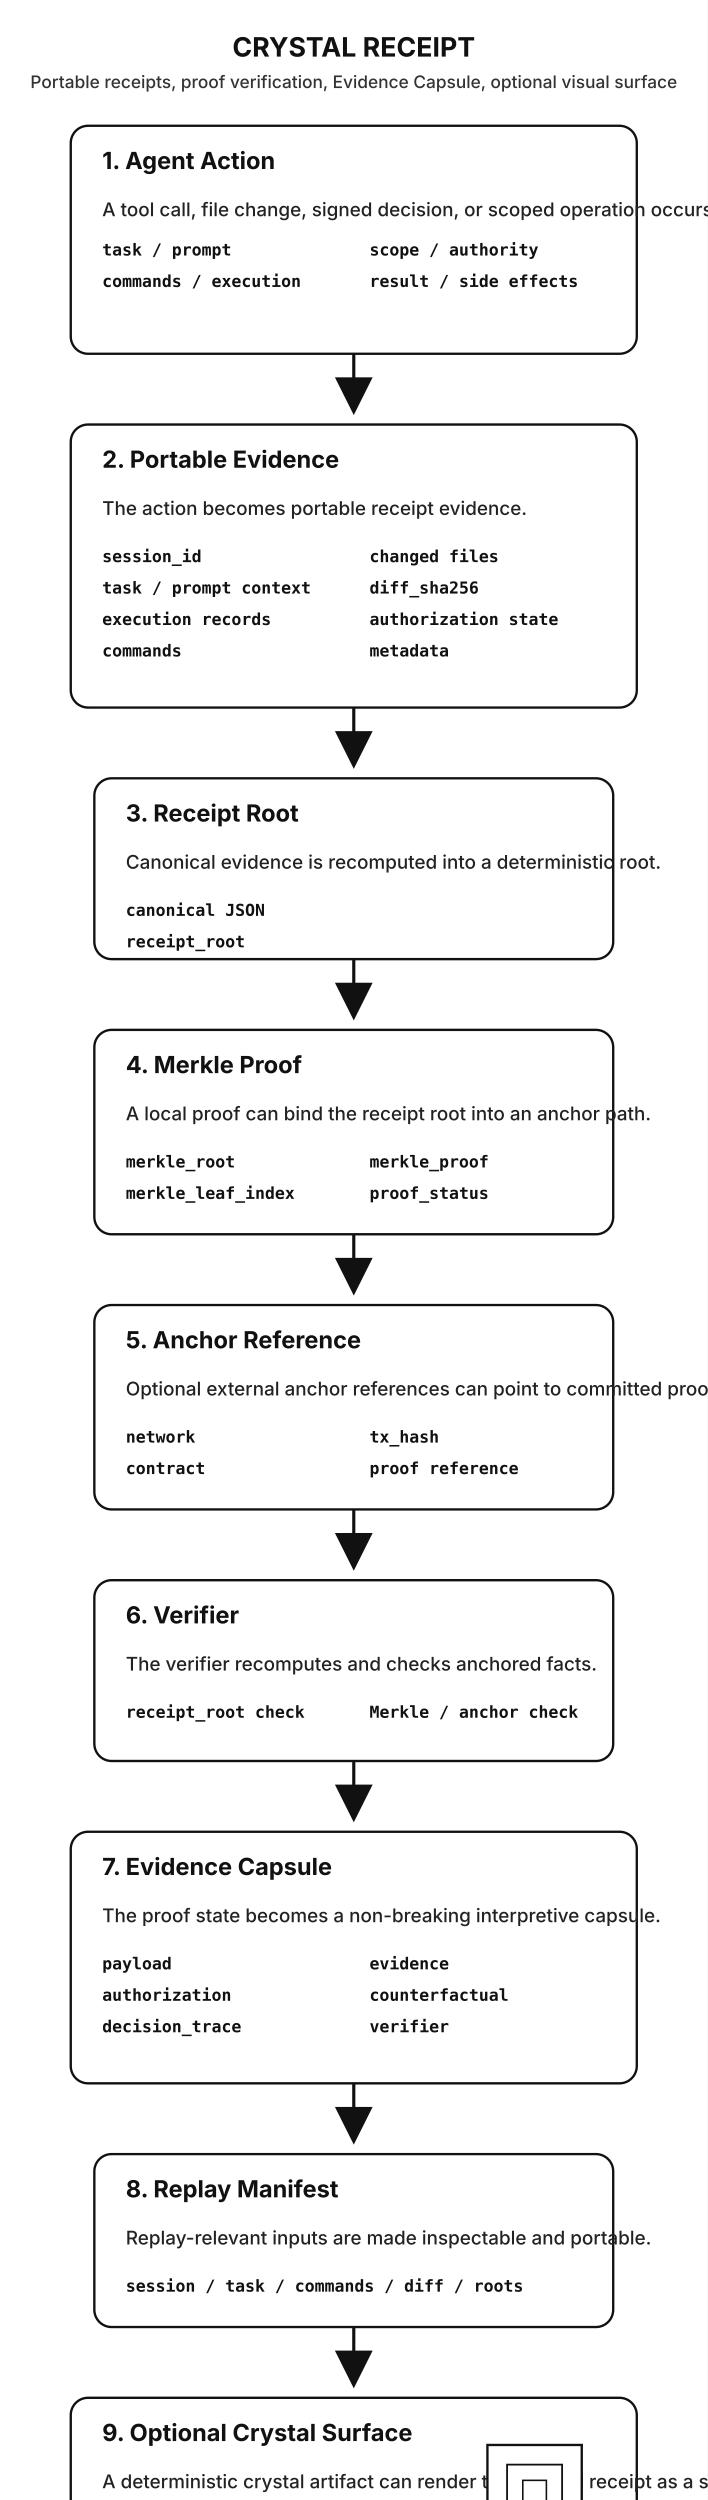
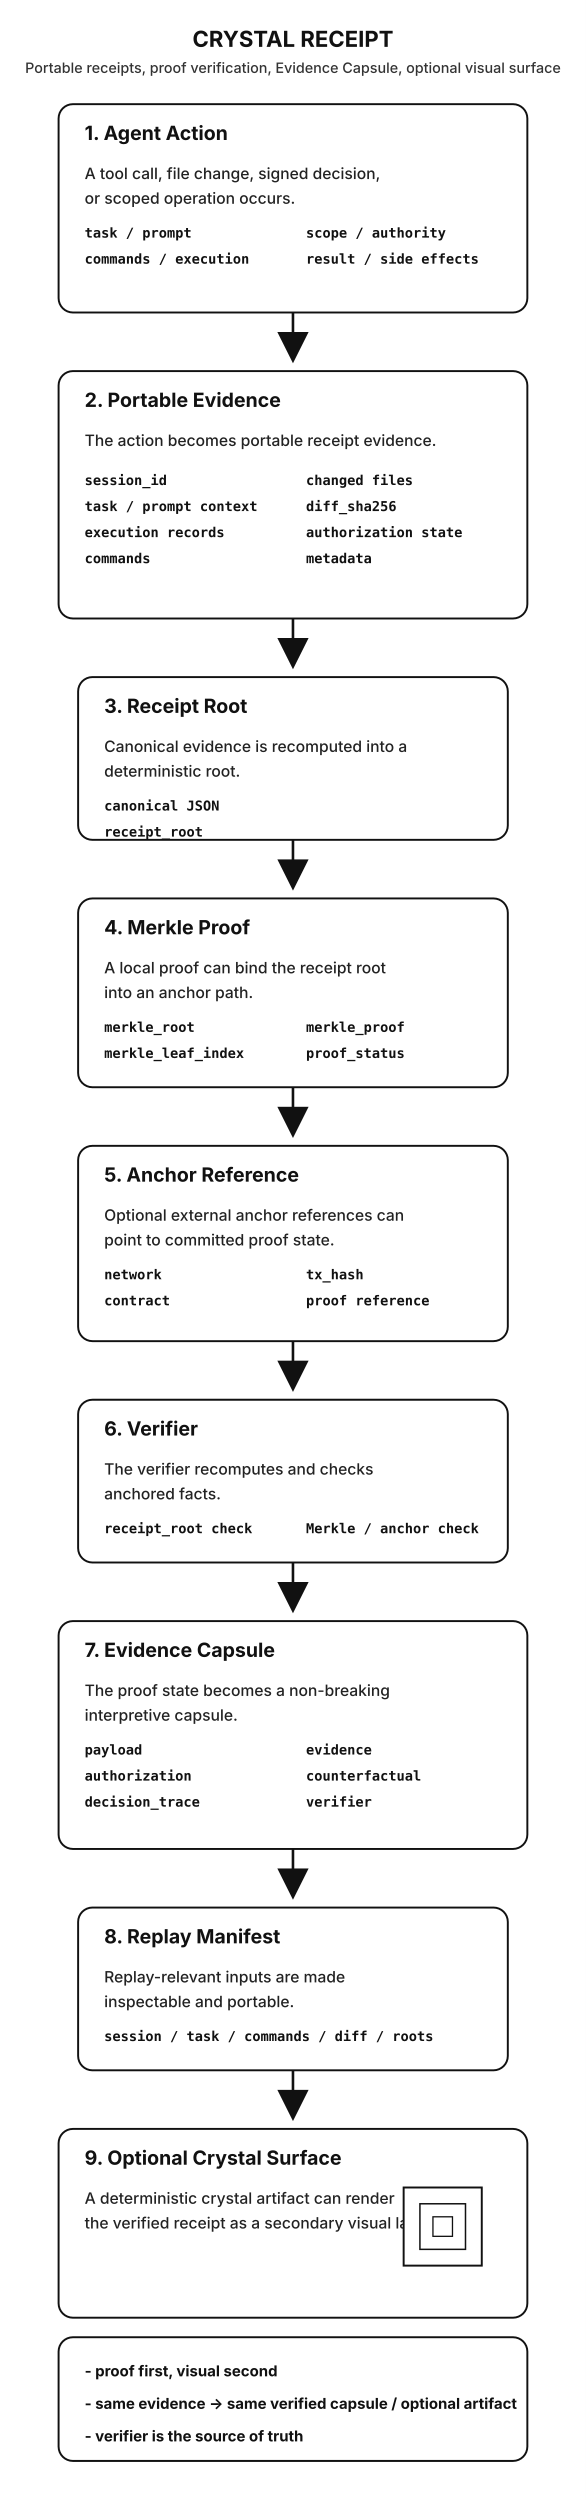
- <svg xmlns="http://www.w3.org/2000/svg" width="900" height="3180" viewBox="0 0 900 3180" role="img" aria-labelledby="title desc">
+ <svg xmlns="http://www.w3.org/2000/svg" width="900" height="3840" viewBox="0 0 900 3840" role="img" aria-labelledby="title desc">
  <defs>
    <marker id="arrow" markerWidth="12" markerHeight="12" refX="10" refY="6" orient="auto">
      <path d="M0,0 L12,6 L0,12 z" fill="#111111" />
    </marker>
    <style>
      .bg { fill: #ffffff; }
      .box { fill: #ffffff; stroke: #111111; stroke-width: 3; }
      .boxThin { fill: #ffffff; stroke: #111111; stroke-width: 2; }
      .arrow { stroke: #111111; stroke-width: 4; fill: none; marker-end: url(#arrow); }
      .title { font: 700 34px Inter, Segoe UI, Arial, sans-serif; fill: #111111; }
      .subtitle { font: 500 22px Inter, Segoe UI, Arial, sans-serif; fill: #333333; }
      .section { font: 700 30px Inter, Segoe UI, Arial, sans-serif; fill: #111111; }
      .body { font: 500 24px Inter, Segoe UI, Arial, sans-serif; fill: #222222; }
      .mono { font: 600 21px ui-monospace, SFMono-Regular, Consolas, monospace; fill: #111111; }
      .note { font: 700 23px Inter, Segoe UI, Arial, sans-serif; fill: #111111; }
    </style>
  </defs>
-   <rect class="bg" width="900" height="3180" />
+   <rect class="bg" width="900" height="3840" />
  <text x="450" y="72" text-anchor="middle" class="title">CRYSTAL RECEIPT</text>
  <text x="450" y="112" text-anchor="middle" class="subtitle">Portable receipts, proof verification, Evidence Capsule, optional visual surface</text>
-   <rect x="90" y="160" width="720" height="290" rx="22" ry="22" class="box" />
+   <rect x="90" y="160" width="720" height="320" rx="22" ry="22" class="box" />
  <text x="130" y="215" class="section">1. Agent Action</text>
-   <text x="130" y="275" class="body">A tool call, file change, signed decision, or scoped operation occurs.</text>
-   <text x="130" y="325" class="mono">task / prompt</text>
-   <text x="130" y="365" class="mono">commands / execution</text>
-   <text x="470" y="325" class="mono">scope / authority</text>
-   <text x="470" y="365" class="mono">result / side effects</text>
-   <path d="M450 450 V520" class="arrow" />
-   <rect x="90" y="540" width="720" height="360" rx="22" ry="22" class="box" />
-   <text x="130" y="595" class="section">2. Portable Evidence</text>
-   <text x="130" y="655" class="body">The action becomes portable receipt evidence.</text>
-   <text x="130" y="715" class="mono">session_id</text>
-   <text x="130" y="755" class="mono">task / prompt context</text>
-   <text x="130" y="795" class="mono">execution records</text>
-   <text x="130" y="835" class="mono">commands</text>
-   <text x="470" y="715" class="mono">changed files</text>
-   <text x="470" y="755" class="mono">diff_sha256</text>
-   <text x="470" y="795" class="mono">authorization state</text>
-   <text x="470" y="835" class="mono">metadata</text>
-   <path d="M450 900 V970" class="arrow" />
-   <rect x="120" y="990" width="660" height="230" rx="22" ry="22" class="box" />
-   <text x="160" y="1045" class="section">3. Receipt Root</text>
-   <text x="160" y="1105" class="body">Canonical evidence is recomputed into a deterministic root.</text>
-   <text x="160" y="1165" class="mono">canonical JSON</text>
-   <text x="160" y="1205" class="mono">receipt_root</text>
-   <path d="M450 1220 V1290" class="arrow" />
-   <rect x="120" y="1310" width="660" height="260" rx="22" ry="22" class="box" />
-   <text x="160" y="1365" class="section">4. Merkle Proof</text>
-   <text x="160" y="1425" class="body">A local proof can bind the receipt root into an anchor path.</text>
-   <text x="160" y="1485" class="mono">merkle_root</text>
-   <text x="160" y="1525" class="mono">merkle_leaf_index</text>
-   <text x="470" y="1485" class="mono">merkle_proof</text>
-   <text x="470" y="1525" class="mono">proof_status</text>
-   <path d="M450 1570 V1640" class="arrow" />
-   <rect x="120" y="1660" width="660" height="260" rx="22" ry="22" class="box" />
-   <text x="160" y="1715" class="section">5. Anchor Reference</text>
-   <text x="160" y="1775" class="body">Optional external anchor references can point to committed proof state.</text>
-   <text x="160" y="1835" class="mono">network</text>
-   <text x="160" y="1875" class="mono">contract</text>
-   <text x="470" y="1835" class="mono">tx_hash</text>
-   <text x="470" y="1875" class="mono">proof reference</text>
-   <path d="M450 1920 V1990" class="arrow" />
-   <rect x="120" y="2010" width="660" height="230" rx="22" ry="22" class="box" />
-   <text x="160" y="2065" class="section">6. Verifier</text>
-   <text x="160" y="2125" class="body">The verifier recomputes and checks anchored facts.</text>
-   <text x="160" y="2185" class="mono">receipt_root check</text>
-   <text x="470" y="2185" class="mono">Merkle / anchor check</text>
-   <path d="M450 2240 V2310" class="arrow" />
-   <rect x="90" y="2330" width="720" height="320" rx="22" ry="22" class="box" />
-   <text x="130" y="2385" class="section">7. Evidence Capsule</text>
-   <text x="130" y="2445" class="body">The proof state becomes a non-breaking interpretive capsule.</text>
-   <text x="130" y="2505" class="mono">payload</text>
-   <text x="130" y="2545" class="mono">authorization</text>
-   <text x="130" y="2585" class="mono">decision_trace</text>
-   <text x="470" y="2505" class="mono">evidence</text>
-   <text x="470" y="2545" class="mono">counterfactual</text>
-   <text x="470" y="2585" class="mono">verifier</text>
-   <path d="M450 2650 V2720" class="arrow" />
-   <rect x="120" y="2740" width="660" height="220" rx="22" ry="22" class="box" />
-   <text x="160" y="2795" class="section">8. Replay Manifest</text>
-   <text x="160" y="2855" class="body">Replay-relevant inputs are made inspectable and portable.</text>
-   <text x="160" y="2915" class="mono">session / task / commands / diff / roots</text>
-   <path d="M450 2960 V3030" class="arrow" />
-   <rect x="90" y="3050" width="720" height="260" rx="22" ry="22" class="box" />
-   <text x="130" y="3105" class="section">9. Optional Crystal Surface</text>
-   <text x="130" y="3165" class="body">A deterministic crystal artifact can render the verified receipt as a secondary visual layer.</text>
-   <rect x="620" y="3110" width="120" height="120" fill="#ffffff" stroke="#111111" stroke-width="3" />
-   <rect x="645" y="3135" width="70" height="70" fill="#ffffff" stroke="#111111" stroke-width="2.3" />
-   <rect x="665" y="3155" width="30" height="30" fill="#ffffff" stroke="#111111" stroke-width="2" />
-   <rect x="90" y="3340" width="720" height="190" rx="22" ry="22" class="box" />
-   <text x="130" y="3400" class="note">- proof first, visual second</text>
-   <text x="130" y="3450" class="note">- same evidence -&gt; same verified capsule / optional artifact</text>
-   <text x="130" y="3500" class="note">- verifier is the source of truth</text>
+   <text x="130" y="275" class="body">A tool call, file change, signed decision,</text>
+   <text x="130" y="313" class="body">or scoped operation occurs.</text>
+   <text x="130" y="365" class="mono">task / prompt</text>
+   <text x="130" y="405" class="mono">commands / execution</text>
+   <text x="470" y="365" class="mono">scope / authority</text>
+   <text x="470" y="405" class="mono">result / side effects</text>
+   <path d="M450 480 V550" class="arrow" />
+   <rect x="90" y="570" width="720" height="380" rx="22" ry="22" class="box" />
+   <text x="130" y="625" class="section">2. Portable Evidence</text>
+   <text x="130" y="685" class="body">The action becomes portable receipt evidence.</text>
+   <text x="130" y="745" class="mono">session_id</text>
+   <text x="130" y="785" class="mono">task / prompt context</text>
+   <text x="130" y="825" class="mono">execution records</text>
+   <text x="130" y="865" class="mono">commands</text>
+   <text x="470" y="745" class="mono">changed files</text>
+   <text x="470" y="785" class="mono">diff_sha256</text>
+   <text x="470" y="825" class="mono">authorization state</text>
+   <text x="470" y="865" class="mono">metadata</text>
+   <path d="M450 950 V1020" class="arrow" />
+   <rect x="120" y="1040" width="660" height="250" rx="22" ry="22" class="box" />
+   <text x="160" y="1095" class="section">3. Receipt Root</text>
+   <text x="160" y="1155" class="body">Canonical evidence is recomputed into a</text>
+   <text x="160" y="1193" class="body">deterministic root.</text>
+   <text x="160" y="1245" class="mono">canonical JSON</text>
+   <text x="160" y="1285" class="mono">receipt_root</text>
+   <path d="M450 1290 V1360" class="arrow" />
+   <rect x="120" y="1380" width="660" height="290" rx="22" ry="22" class="box" />
+   <text x="160" y="1435" class="section">4. Merkle Proof</text>
+   <text x="160" y="1495" class="body">A local proof can bind the receipt root</text>
+   <text x="160" y="1533" class="body">into an anchor path.</text>
+   <text x="160" y="1585" class="mono">merkle_root</text>
+   <text x="160" y="1625" class="mono">merkle_leaf_index</text>
+   <text x="470" y="1585" class="mono">merkle_proof</text>
+   <text x="470" y="1625" class="mono">proof_status</text>
+   <path d="M450 1670 V1740" class="arrow" />
+   <rect x="120" y="1760" width="660" height="300" rx="22" ry="22" class="box" />
+   <text x="160" y="1815" class="section">5. Anchor Reference</text>
+   <text x="160" y="1875" class="body">Optional external anchor references can</text>
+   <text x="160" y="1913" class="body">point to committed proof state.</text>
+   <text x="160" y="1965" class="mono">network</text>
+   <text x="160" y="2005" class="mono">contract</text>
+   <text x="470" y="1965" class="mono">tx_hash</text>
+   <text x="470" y="2005" class="mono">proof reference</text>
+   <path d="M450 2060 V2130" class="arrow" />
+   <rect x="120" y="2150" width="660" height="250" rx="22" ry="22" class="box" />
+   <text x="160" y="2205" class="section">6. Verifier</text>
+   <text x="160" y="2265" class="body">The verifier recomputes and checks</text>
+   <text x="160" y="2303" class="body">anchored facts.</text>
+   <text x="160" y="2355" class="mono">receipt_root check</text>
+   <text x="470" y="2355" class="mono">Merkle / anchor check</text>
+   <path d="M450 2400 V2470" class="arrow" />
+   <rect x="90" y="2490" width="720" height="350" rx="22" ry="22" class="box" />
+   <text x="130" y="2545" class="section">7. Evidence Capsule</text>
+   <text x="130" y="2605" class="body">The proof state becomes a non-breaking</text>
+   <text x="130" y="2643" class="body">interpretive capsule.</text>
+   <text x="130" y="2695" class="mono">payload</text>
+   <text x="130" y="2735" class="mono">authorization</text>
+   <text x="130" y="2775" class="mono">decision_trace</text>
+   <text x="470" y="2695" class="mono">evidence</text>
+   <text x="470" y="2735" class="mono">counterfactual</text>
+   <text x="470" y="2775" class="mono">verifier</text>
+   <path d="M450 2840 V2910" class="arrow" />
+   <rect x="120" y="2930" width="660" height="250" rx="22" ry="22" class="box" />
+   <text x="160" y="2985" class="section">8. Replay Manifest</text>
+   <text x="160" y="3045" class="body">Replay-relevant inputs are made</text>
+   <text x="160" y="3083" class="body">inspectable and portable.</text>
+   <text x="160" y="3135" class="mono">session / task / commands / diff / roots</text>
+   <path d="M450 3180 V3250" class="arrow" />
+   <rect x="90" y="3270" width="720" height="290" rx="22" ry="22" class="box" />
+   <text x="130" y="3325" class="section">9. Optional Crystal Surface</text>
+   <text x="130" y="3385" class="body">A deterministic crystal artifact can render</text>
+   <text x="130" y="3423" class="body">the verified receipt as a secondary visual layer.</text>
+   <rect x="620" y="3360" width="120" height="120" fill="#ffffff" stroke="#111111" stroke-width="3" />
+   <rect x="645" y="3385" width="70" height="70" fill="#ffffff" stroke="#111111" stroke-width="2.3" />
+   <rect x="665" y="3405" width="30" height="30" fill="#ffffff" stroke="#111111" stroke-width="2" />
+   <rect x="90" y="3590" width="720" height="190" rx="22" ry="22" class="box" />
+   <text x="130" y="3650" class="note">- proof first, visual second</text>
+   <text x="130" y="3700" class="note">- same evidence -&gt; same verified capsule / optional artifact</text>
+   <text x="130" y="3750" class="note">- verifier is the source of truth</text>
</svg>
